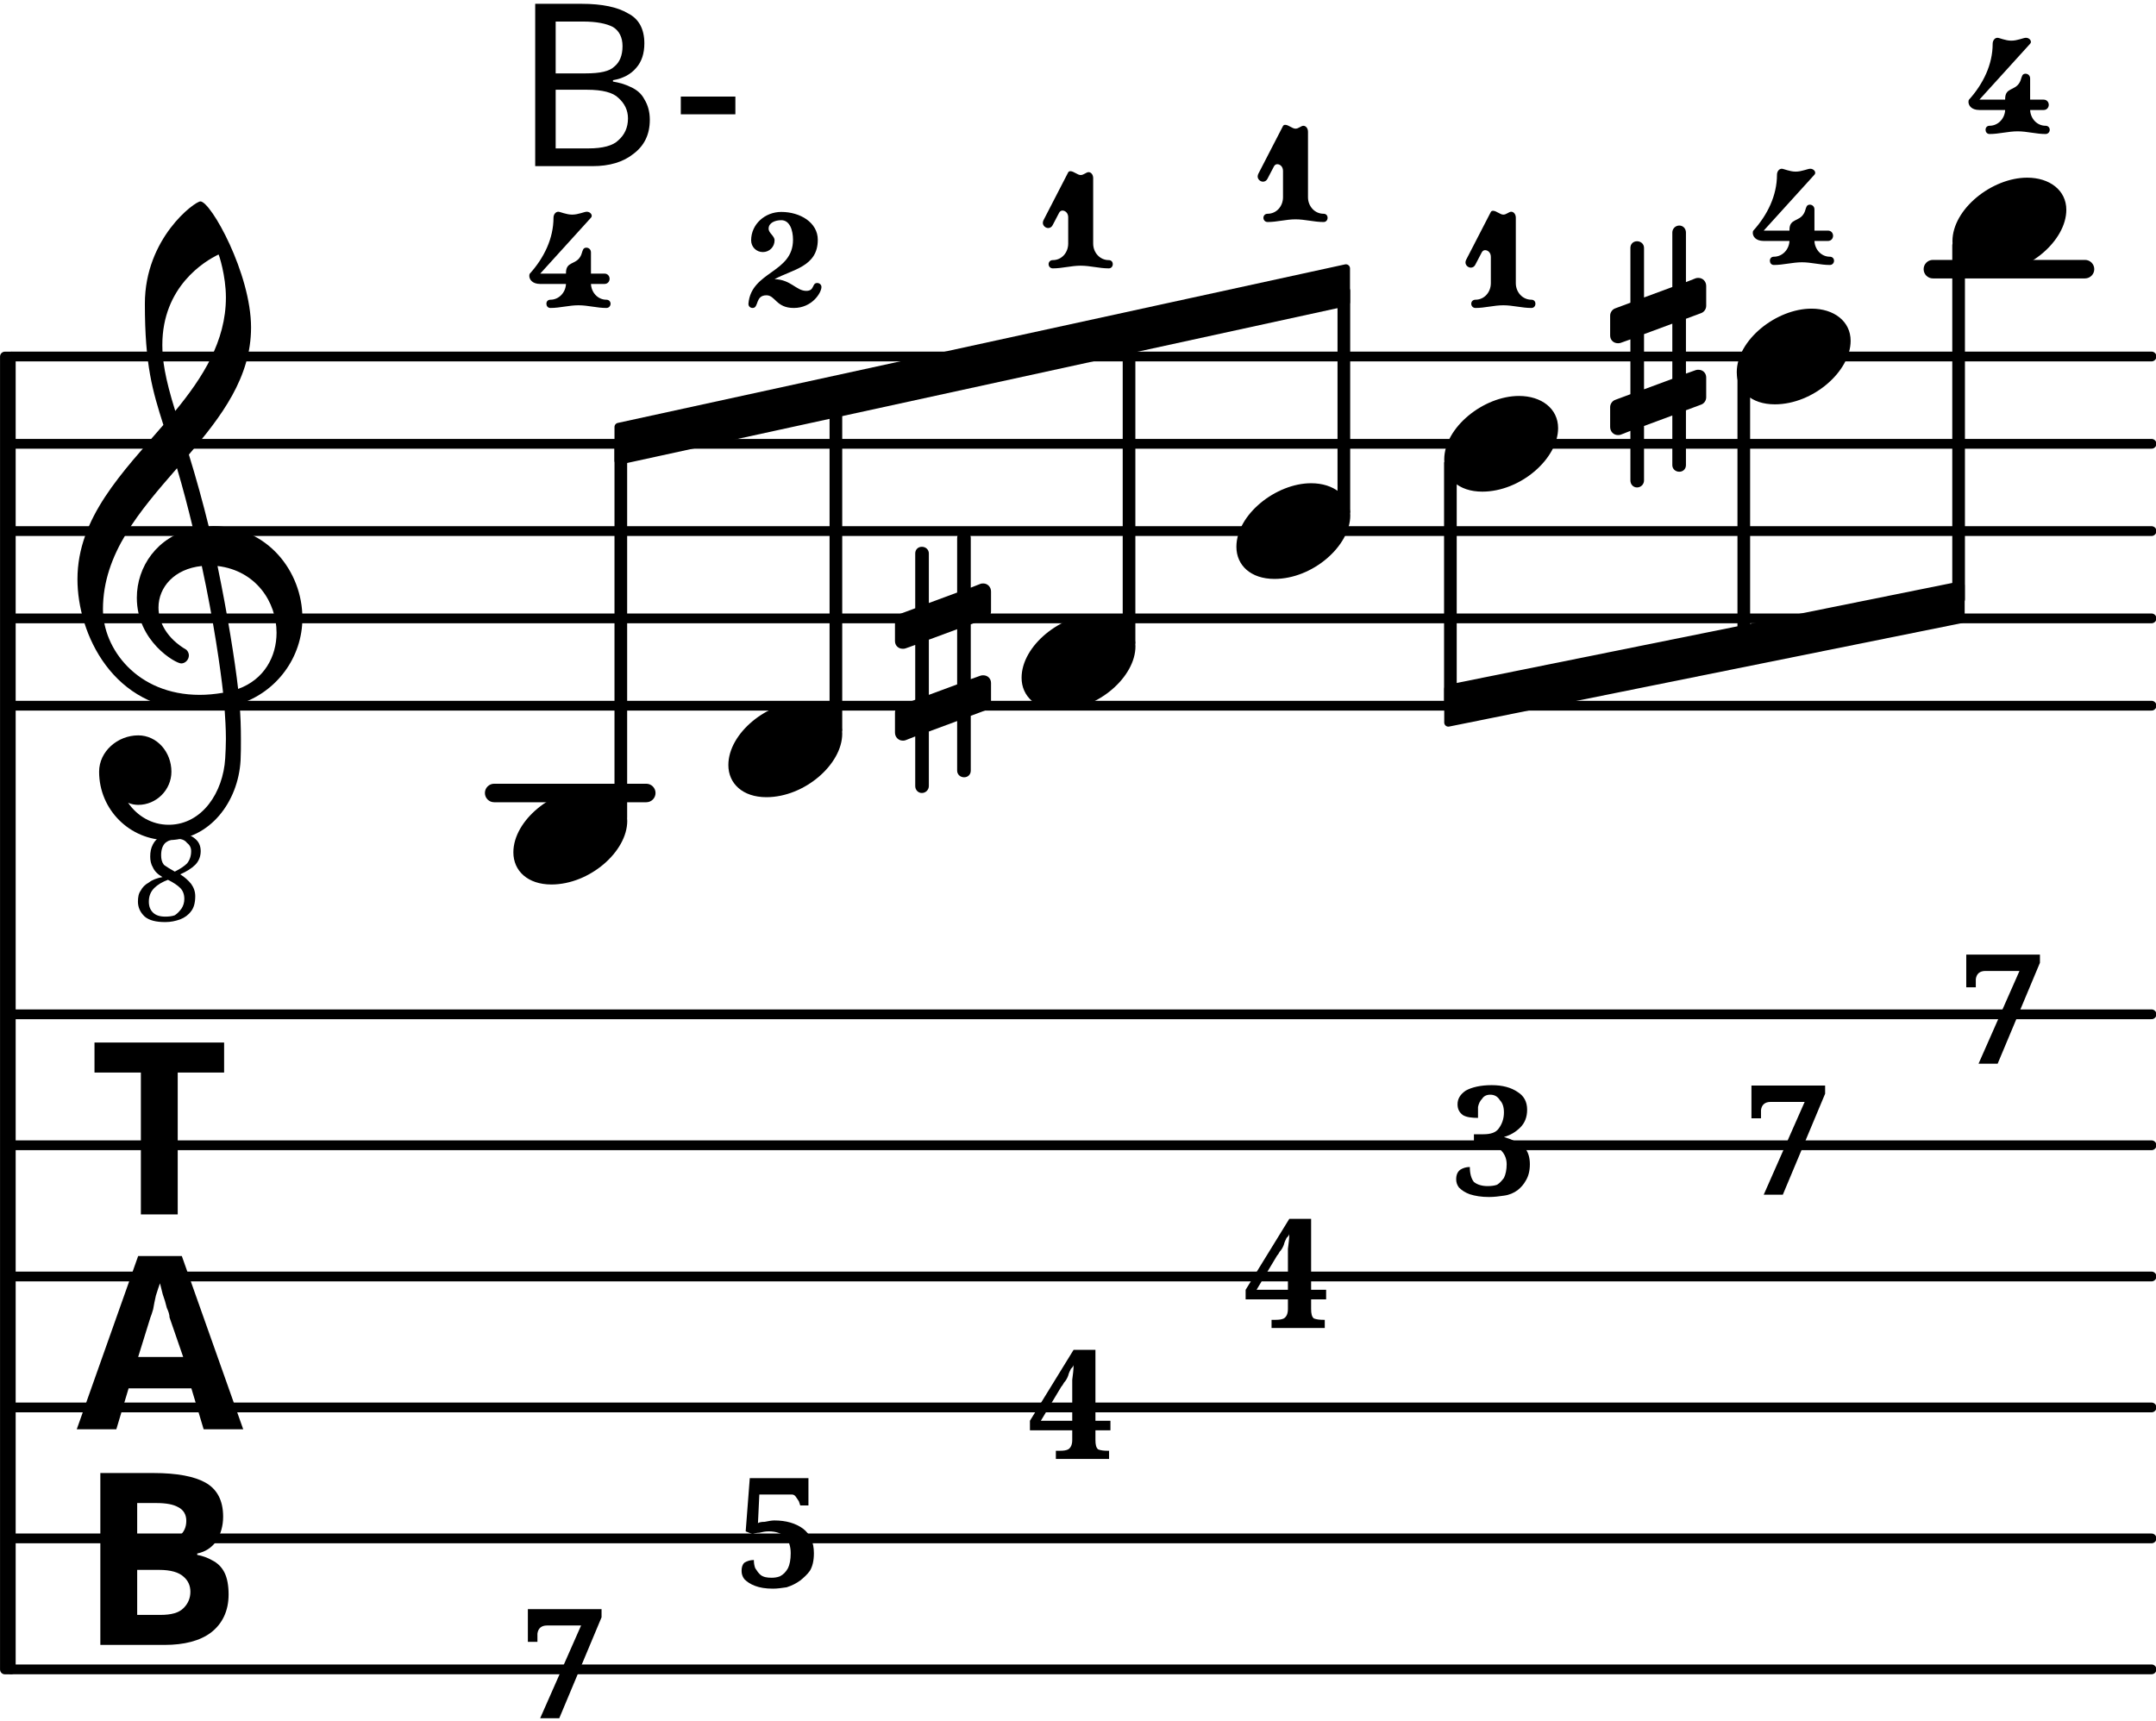
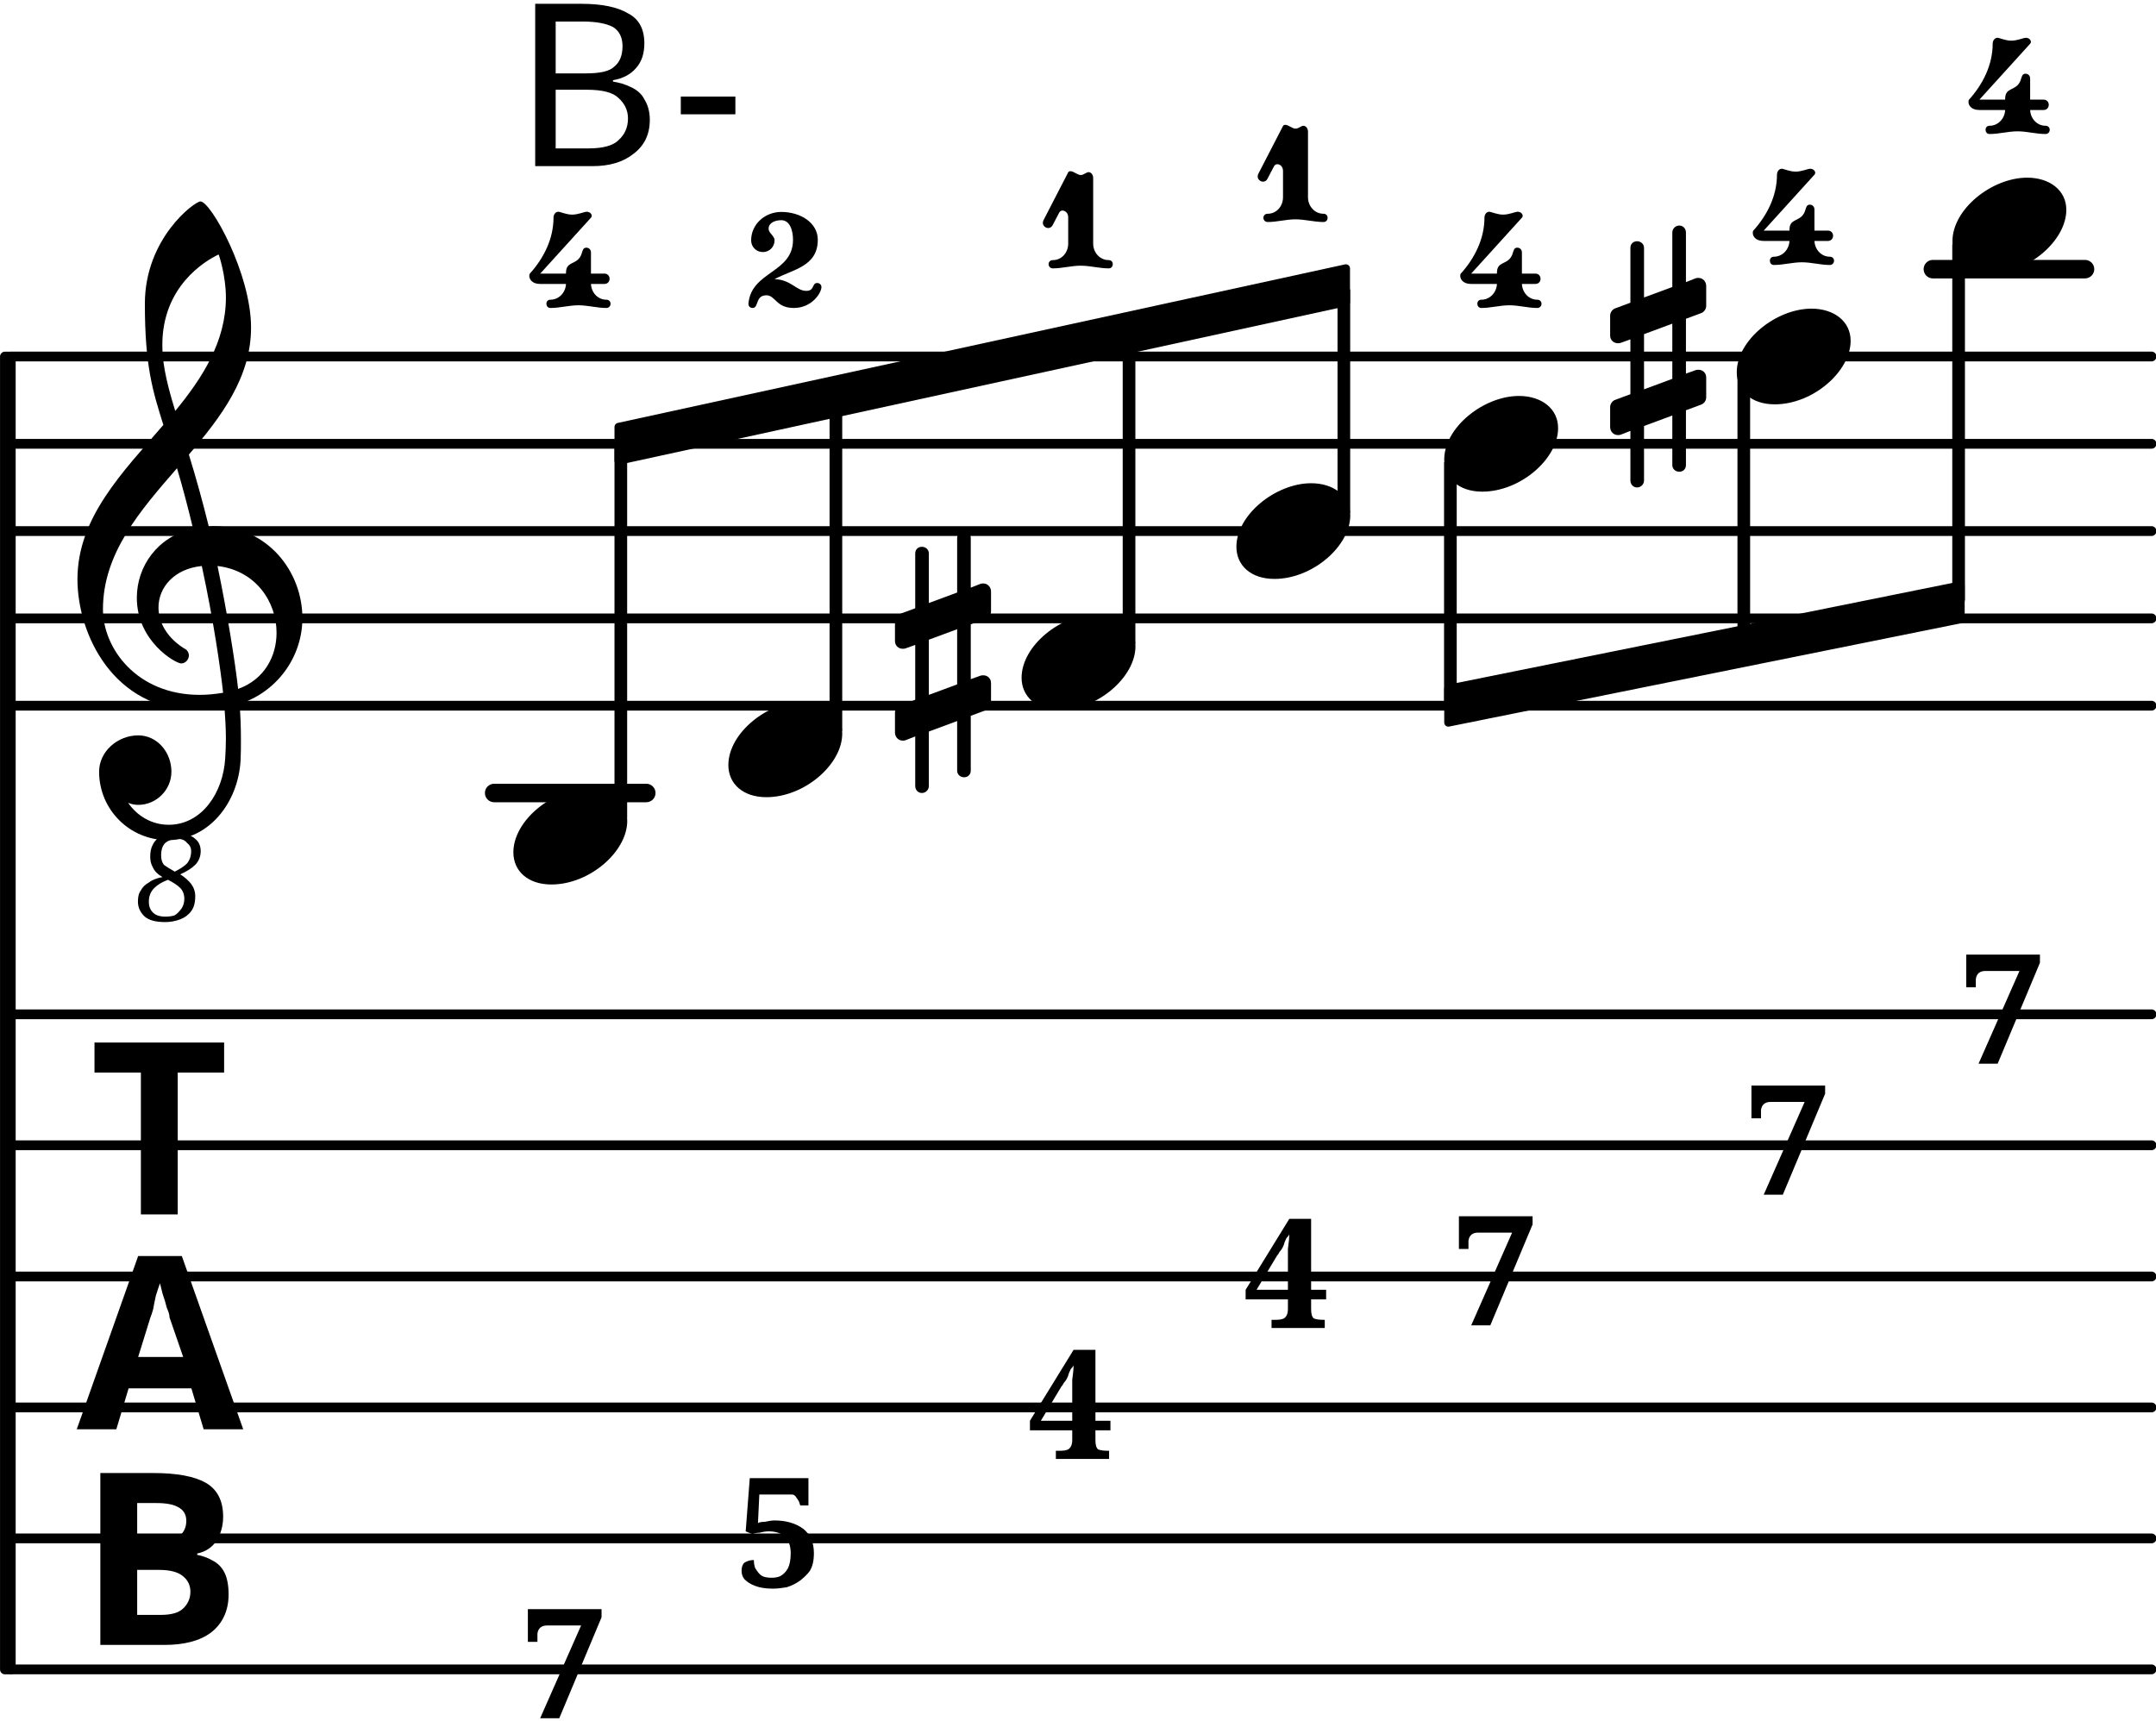
<svg xmlns="http://www.w3.org/2000/svg" preserveAspectRatio="xMidYMid meet" viewBox="-0.079 -4.181 24.69 19.71">
  <g transform="translate(0, -1.098)">
    <rect x="21.95" y="-0.106" width="1.954" height="0.212" ry="0.106" fill="currentColor" />
  </g>
  <g transform="translate(0, 4.902)">
    <rect x="5.474" y="-0.106" width="1.954" height="0.212" ry="0.106" fill="currentColor" />
  </g>
  <g transform="translate(0, 3.902)">
    <line stroke-linejoin="round" stroke-linecap="round" stroke-width="0.112" stroke="currentColor" x1="0.056" y1="0" x2="24.56" y2="0" />
  </g>
  <g transform="translate(0, 2.902)">
    <line stroke-linejoin="round" stroke-linecap="round" stroke-width="0.112" stroke="currentColor" x1="0.056" y1="0" x2="24.56" y2="0" />
  </g>
  <g transform="translate(0, 1.902)">
    <line stroke-linejoin="round" stroke-linecap="round" stroke-width="0.112" stroke="currentColor" x1="0.056" y1="0" x2="24.56" y2="0" />
  </g>
  <g transform="translate(0, 0.9023)">
    <line stroke-linejoin="round" stroke-linecap="round" stroke-width="0.112" stroke="currentColor" x1="0.056" y1="0" x2="24.56" y2="0" />
  </g>
  <g transform="translate(0, -0.0977)">
    <line stroke-linejoin="round" stroke-linecap="round" stroke-width="0.112" stroke="currentColor" x1="0.056" y1="0" x2="24.56" y2="0" />
  </g>
  <g transform="translate(0, 14.94)">
    <line stroke-linejoin="round" stroke-linecap="round" stroke-width="0.112" stroke="currentColor" x1="0.056" y1="0" x2="24.56" y2="0" />
  </g>
  <g transform="translate(0, 13.44)">
    <line stroke-linejoin="round" stroke-linecap="round" stroke-width="0.112" stroke="currentColor" x1="0.056" y1="0" x2="24.56" y2="0" />
  </g>
  <g transform="translate(0, 11.94)">
    <line stroke-linejoin="round" stroke-linecap="round" stroke-width="0.112" stroke="currentColor" x1="0.056" y1="0" x2="24.56" y2="0" />
  </g>
  <g transform="translate(0, 10.44)">
    <line stroke-linejoin="round" stroke-linecap="round" stroke-width="0.112" stroke="currentColor" x1="0.056" y1="0" x2="24.56" y2="0" />
  </g>
  <g transform="translate(0, 8.937)">
    <line stroke-linejoin="round" stroke-linecap="round" stroke-width="0.112" stroke="currentColor" x1="0.056" y1="0" x2="24.56" y2="0" />
  </g>
  <g transform="translate(0, 7.437)">
    <line stroke-linejoin="round" stroke-linecap="round" stroke-width="0.112" stroke="currentColor" x1="0.056" y1="0" x2="24.56" y2="0" />
  </g>
  <g transform="translate(16.46, 3.902)">
    <polygon stroke-linejoin="round" stroke-linecap="round" stroke-width="0.094" fill="currentColor" stroke="currentColor" points="5.913 -1.377 5.913 -0.991 0.047 0.193 0.047 -0.193" />
  </g>
  <g transform="translate(6.958, 0.9023)">
    <polygon stroke-linejoin="round" stroke-linecap="round" stroke-width="0.094" fill="currentColor" stroke="currentColor" points="8.376 -2.009 8.376 -1.623 0.047 0.193 0.047 -0.193" />
  </g>
  <g transform="translate(5.8, -2.278)">
    <text font-family="sans" font-size="2.616" text-anchor="start" fill="currentColor">
      <tspan>B</tspan>
    </text>
  </g>
  <g transform="translate(7.608, -2.278)">
    <text font-family="sans" font-size="2.616" text-anchor="start" fill="currentColor">
      <tspan>-</tspan>
    </text>
  </g>
  <g transform="translate(5.8, 5.402)">
    <path transform="scale(0.004, -0.004)" d="M0 -45c0 92 113 182 214 182c64 0 112 -36 112 -92c0 -88 -108 -182 -217 -182c-68 0 -109 39 -109 92z" fill="currentColor" />
  </g>
  <g transform="translate(5.989, -0.6535)">
    <path transform="scale(0.0022, -0.0022)" d="M148 501c10 0 41 -15 72 -15c32 0 63 15 76 15c15 0 26 -11 26 -21c0 -4 -1 -7 -4 -10l-264 -291h134v4c0 60 50 41 75 85c7 11 8 24 14 36c3 7 10 10 17 10c11 0 24 -8 24 -25v-110h70c18 0 27 -14 27 -27s-9 -27 -27 -27h-70c2 -45 36 -82 80 -82c14 0 22 -10 22 -21 s-8 -22 -22 -22c-49 0 -96 14 -145 14s-97 -14 -146 -14c-14 0 -21 11 -21 22s7 21 21 21c44 0 79 37 81 82h-134c-43 0 -57 25 -57 42c0 5 1 10 3 12c73 81 123 182 123 291c0 17 11 31 25 31z" fill="currentColor" />
  </g>
  <g transform="translate(0.8, 2.902)">
    <path transform="scale(0.004, -0.004)" d="M265 -635h-5c-108 0 -196 87 -196 196c0 58 53 104 112 104c54 0 95 -48 95 -104c0 -52 -43 -95 -95 -95c-10 0 -20 2 -29 6c26 -38 68 -63 116 -63h3zM403 150c28 -135 50 -272 59 -352c75 27 110 93 110 161c0 88 -59 178 -169 191zM75 26c0 -112 97 -245 277 -245 c21 0 43 2 67 6c-7 65 -27 206 -61 363c-79 -8 -124 -61 -124 -119c0 -43 25 -89 80 -121c5 -5 7 -11 7 -16c0 -12 -10 -23 -22 -23c-16 0 -127 63 -127 188c0 89 58 175 161 198c-14 58 -29 116 -46 173c-106 -122 -212 -244 -212 -404zM354 1194c30 0 145 -207 145 -361 c0 -143 -85 -255 -178 -364c21 -68 40 -137 57 -206c4 0 8 1 12 1c156 0 256 -130 256 -263c0 -113 -74 -212 -180 -246c3 -34 4 -68 4 -102c0 -20 0 -40 -1 -60c-7 -120 -89 -225 -204 -228l1 44c93 2 153 92 159 190c1 19 2 37 2 56c0 30 -2 60 -4 90 c-28 -5 -54 -8 -79 -8c-240 0 -342 219 -342 375c0 177 130 307 246 442c-31 98 -53 170 -53 347c0 188 143 293 159 293zM427 919c0 62 -20 123 -21 123c-40 -19 -161 -92 -161 -259c0 -42 7 -93 37 -189c78 95 145 199 145 325z" fill="currentColor" />
  </g>
  <g transform="translate(1.485, 6.365)">
    <text font-family="serif" font-style="italic" font-size="1.386" text-anchor="start" fill="currentColor">
      <tspan>8</tspan>
    </text>
  </g>
  <g transform="translate(5.888, 15.5)">
    <text font-family="serif" font-weight="bold" font-size="1.746" text-anchor="start" fill="currentColor">
      <tspan>7</tspan>
    </text>
  </g>
  <g transform="translate(0.9406, 9.729)">
    <text font-family="sans" font-weight="bold" font-size="2.772" text-anchor="start" fill="currentColor">
      <tspan>T</tspan>
    </text>
  </g>
  <g transform="translate(0.8, 12.19)">
    <text font-family="sans" font-weight="bold" font-size="2.772" text-anchor="start" fill="currentColor">
      <tspan>A</tspan>
    </text>
  </g>
  <g transform="translate(0.8201, 14.66)">
    <text font-family="sans" font-weight="bold" font-size="2.772" text-anchor="start" fill="currentColor">
      <tspan>B</tspan>
    </text>
  </g>
  <g transform="translate(7.03, 1.902)">
    <rect x="-0.072" y="-1.016" width="0.145" height="4.336" ry="0.047" fill="currentColor" />
  </g>
  <g transform="translate(8.262, 4.402)">
    <path transform="scale(0.004, -0.004)" d="M0 -45c0 92 113 182 214 182c64 0 112 -36 112 -92c0 -88 -108 -182 -217 -182c-68 0 -109 39 -109 92z" fill="currentColor" />
  </g>
  <g transform="translate(8.492, -0.6535)">
    <path transform="scale(0.0022, -0.0022)" d="M94 66c-60 0 -39 -66 -72 -66c-11 0 -22 7 -22 21v2c15 169 232 158 232 332c0 50 -17 102 -61 102c-33 0 -66 -14 -66 -44c0 -24 31 -37 31 -61c0 -34 -27 -61 -61 -61s-61 27 -61 61c0 84 72 148 157 148c98 0 190 -55 190 -145c0 -140 -131 -154 -225 -205 c85 -2 113 -61 165 -61c45 0 28 41 57 41c11 0 22 -8 22 -21c0 -29 -48 -109 -144 -109c-92 0 -96 66 -142 66z" fill="currentColor" />
  </g>
  <g transform="translate(8.351, 14)">
    <text font-family="serif" font-weight="bold" font-size="1.746" text-anchor="start" fill="currentColor">
      <tspan>5</tspan>
    </text>
  </g>
  <g transform="translate(9.493, 1.902)">
    <rect x="-0.072" y="-1.546" width="0.145" height="3.867" ry="0.047" fill="currentColor" />
  </g>
  <g transform="translate(11.62, 3.402)">
    <path transform="scale(0.004, -0.004)" d="M0 -45c0 92 113 182 214 182c64 0 112 -36 112 -92c0 -88 -108 -182 -217 -182c-68 0 -109 39 -109 92z" fill="currentColor" />
  </g>
  <g transform="translate(11.87, -1.107)">
    <path transform="scale(0.0022, -0.0022)" d="M194 486c16 0 29 15 41 15c13 0 24 -13 24 -31v-341c0 -47 35 -86 81 -86c14 0 21 -10 21 -21s-7 -22 -21 -22c-49 0 -97 14 -146 14s-96 -14 -145 -14c-14 0 -22 11 -22 22s8 21 22 21c46 0 80 39 80 86v137c0 23 -16 35 -30 35c-7 0 -13 -4 -17 -11l-34 -65 c-5 -10 -14 -15 -23 -15c-14 0 -28 12 -28 27c0 4 1 8 3 13l129 250c2 4 7 6 11 6c18 0 37 -20 54 -20z" fill="currentColor" />
  </g>
  <g transform="translate(11.7, 12.53)">
    <text font-family="serif" font-weight="bold" font-size="1.746" text-anchor="start" fill="currentColor">
      <tspan>4</tspan>
    </text>
  </g>
  <g transform="translate(12.85, 1.902)">
    <rect x="-0.072" y="-2.269" width="0.145" height="3.59" ry="0.047" fill="currentColor" />
  </g>
  <g transform="translate(10.17, 3.402)">
    <path transform="scale(0.004, -0.004)" d="M0 117c0 9 6 18 15 21l43 16v157c0 11 8 19 19 19s20 -8 20 -19v-142l81 30v156c0 11 9 20 20 20s19 -9 19 -20v-142l28 11c3 1 5 1 8 1c12 0 22 -10 22 -23v-57c0 -9 -6 -18 -15 -21l-43 -16v-157l28 10c3 1 5 1 8 1c12 0 22 -9 22 -22v-57c0 -9 -6 -18 -15 -21l-43 -16 v-157c0 -11 -8 -19 -19 -19s-20 8 -20 19v142l-81 -30v-156c0 -11 -9 -20 -20 -20s-19 9 -19 20v142l-28 -11c-3 -1 -5 -1 -8 -1c-12 0 -22 10 -22 23v57c0 9 6 18 15 21l43 16v157l-28 -10c-3 -1 -5 -1 -8 -1c-12 0 -22 9 -22 22v57zM178 94l-81 -30v-158l81 30v158z" fill="currentColor" />
  </g>
  <g transform="translate(14.08, 1.902)">
    <path transform="scale(0.004, -0.004)" d="M0 -45c0 92 113 182 214 182c64 0 112 -36 112 -92c0 -88 -108 -182 -217 -182c-68 0 -109 39 -109 92z" fill="currentColor" />
  </g>
  <g transform="translate(14.33, -1.638)">
    <path transform="scale(0.0022, -0.0022)" d="M194 486c16 0 29 15 41 15c13 0 24 -13 24 -31v-341c0 -47 35 -86 81 -86c14 0 21 -10 21 -21s-7 -22 -21 -22c-49 0 -97 14 -146 14s-96 -14 -145 -14c-14 0 -22 11 -22 22s8 21 22 21c46 0 80 39 80 86v137c0 23 -16 35 -30 35c-7 0 -13 -4 -17 -11l-34 -65 c-5 -10 -14 -15 -23 -15c-14 0 -28 12 -28 27c0 4 1 8 3 13l129 250c2 4 7 6 11 6c18 0 37 -20 54 -20z" fill="currentColor" />
  </g>
  <g transform="translate(14.17, 11.03)">
    <text font-family="serif" font-weight="bold" font-size="1.746" text-anchor="start" fill="currentColor">
      <tspan>4</tspan>
    </text>
  </g>
  <g transform="translate(15.31, 1.902)">
    <rect x="-0.072" y="-2.8" width="0.145" height="2.621" ry="0.047" fill="currentColor" />
  </g>
  <g transform="translate(-0.0786, 7.42)">
    <rect x="0" y="-7.573" width="0.179" height="15.15" ry="0.056" fill="currentColor" />
  </g>
  <g transform="translate(16.46, 0.9023)">
    <path transform="scale(0.004, -0.004)" d="M0 -45c0 92 113 182 214 182c64 0 112 -36 112 -92c0 -88 -108 -182 -217 -182c-68 0 -109 39 -109 92z" fill="currentColor" />
  </g>
-   <g transform="translate(16.71, -0.6535)">
-     <path transform="scale(0.0022, -0.0022)" d="M194 486c16 0 29 15 41 15c13 0 24 -13 24 -31v-341c0 -47 35 -86 81 -86c14 0 21 -10 21 -21s-7 -22 -21 -22c-49 0 -97 14 -146 14s-96 -14 -145 -14c-14 0 -22 11 -22 22s8 21 22 21c46 0 80 39 80 86v137c0 23 -16 35 -30 35c-7 0 -13 -4 -17 -11l-34 -65 c-5 -10 -14 -15 -23 -15c-14 0 -28 12 -28 27c0 4 1 8 3 13l129 250c2 4 7 6 11 6c18 0 37 -20 54 -20z" fill="currentColor" />
+   <g transform="translate(16.65, -0.6535)">
+     <path transform="scale(0.0022, -0.0022)" d="M148 501c10 0 41 -15 72 -15c32 0 63 15 76 15c15 0 26 -11 26 -21c0 -4 -1 -7 -4 -10l-264 -291h134v4c0 60 50 41 75 85c7 11 8 24 14 36c3 7 10 10 17 10c11 0 24 -8 24 -25v-110h70c18 0 27 -14 27 -27s-9 -27 -27 -27h-70c2 -45 36 -82 80 -82c14 0 22 -10 22 -21 s-8 -22 -22 -22c-49 0 -96 14 -145 14s-97 -14 -146 -14c-14 0 -21 11 -21 22s7 21 21 21c44 0 79 37 81 82h-134c-43 0 -57 25 -57 42c0 5 1 10 3 12c73 81 123 182 123 291c0 17 11 31 25 31z" fill="currentColor" />
  </g>
-   <g transform="translate(16.55, 9.514)">
+   <g transform="translate(16.55, 11)">
    <text font-family="serif" font-weight="bold" font-size="1.746" text-anchor="start" fill="currentColor">
-       <tspan>3</tspan>
+       <tspan>7</tspan>
    </text>
  </g>
  <g transform="translate(16.53, 1.902)">
    <rect x="-0.072" y="-0.821" width="0.145" height="2.806" ry="0.047" fill="currentColor" />
  </g>
  <g transform="translate(19.81, -0.0977)">
    <path transform="scale(0.004, -0.004)" d="M0 -45c0 92 113 182 214 182c64 0 112 -36 112 -92c0 -88 -108 -182 -217 -182c-68 0 -109 39 -109 92z" fill="currentColor" />
  </g>
  <g transform="translate(20, -1.146)">
    <path transform="scale(0.0022, -0.0022)" d="M148 501c10 0 41 -15 72 -15c32 0 63 15 76 15c15 0 26 -11 26 -21c0 -4 -1 -7 -4 -10l-264 -291h134v4c0 60 50 41 75 85c7 11 8 24 14 36c3 7 10 10 17 10c11 0 24 -8 24 -25v-110h70c18 0 27 -14 27 -27s-9 -27 -27 -27h-70c2 -45 36 -82 80 -82c14 0 22 -10 22 -21 s-8 -22 -22 -22c-49 0 -96 14 -145 14s-97 -14 -146 -14c-14 0 -21 11 -21 22s7 21 21 21c44 0 79 37 81 82h-134c-43 0 -57 25 -57 42c0 5 1 10 3 12c73 81 123 182 123 291c0 17 11 31 25 31z" fill="currentColor" />
  </g>
  <g transform="translate(19.9, 9.503)">
    <text font-family="serif" font-weight="bold" font-size="1.746" text-anchor="start" fill="currentColor">
      <tspan>7</tspan>
    </text>
  </g>
  <g transform="translate(19.89, 1.902)">
    <rect x="-0.072" y="-1.821" width="0.145" height="3.14" ry="0.047" fill="currentColor" />
  </g>
  <g transform="translate(18.36, -0.0977)">
    <path transform="scale(0.004, -0.004)" d="M0 117c0 9 6 18 15 21l43 16v157c0 11 8 19 19 19s20 -8 20 -19v-142l81 30v156c0 11 9 20 20 20s19 -9 19 -20v-142l28 11c3 1 5 1 8 1c12 0 22 -10 22 -23v-57c0 -9 -6 -18 -15 -21l-43 -16v-157l28 10c3 1 5 1 8 1c12 0 22 -9 22 -22v-57c0 -9 -6 -18 -15 -21l-43 -16 v-157c0 -11 -8 -19 -19 -19s-20 8 -20 19v142l-81 -30v-156c0 -11 -9 -20 -20 -20s-19 9 -19 20v142l-28 -11c-3 -1 -5 -1 -8 -1c-12 0 -22 10 -22 23v57c0 9 6 18 15 21l43 16v157l-28 -10c-3 -1 -5 -1 -8 -1c-12 0 -22 9 -22 22v57zM178 94l-81 -30v-158l81 30v158z" fill="currentColor" />
  </g>
  <g transform="translate(22.28, -1.598)">
    <path transform="scale(0.004, -0.004)" d="M0 -45c0 92 113 182 214 182c64 0 112 -36 112 -92c0 -88 -108 -182 -217 -182c-68 0 -109 39 -109 92z" fill="currentColor" />
  </g>
  <g transform="translate(22.47, -2.646)">
    <path transform="scale(0.0022, -0.0022)" d="M148 501c10 0 41 -15 72 -15c32 0 63 15 76 15c15 0 26 -11 26 -21c0 -4 -1 -7 -4 -10l-264 -291h134v4c0 60 50 41 75 85c7 11 8 24 14 36c3 7 10 10 17 10c11 0 24 -8 24 -25v-110h70c18 0 27 -14 27 -27s-9 -27 -27 -27h-70c2 -45 36 -82 80 -82c14 0 22 -10 22 -21 s-8 -22 -22 -22c-49 0 -96 14 -145 14s-97 -14 -146 -14c-14 0 -21 11 -21 22s7 21 21 21c44 0 79 37 81 82h-134c-43 0 -57 25 -57 42c0 5 1 10 3 12c73 81 123 182 123 291c0 17 11 31 25 31z" fill="currentColor" />
  </g>
  <g transform="translate(22.36, 8.003)">
    <text font-family="serif" font-weight="bold" font-size="1.746" text-anchor="start" fill="currentColor">
      <tspan>7</tspan>
    </text>
  </g>
  <g transform="translate(22.35, 1.902)">
    <rect x="-0.072" y="-3.321" width="0.145" height="4.151" ry="0.047" fill="currentColor" />
  </g>
</svg>
